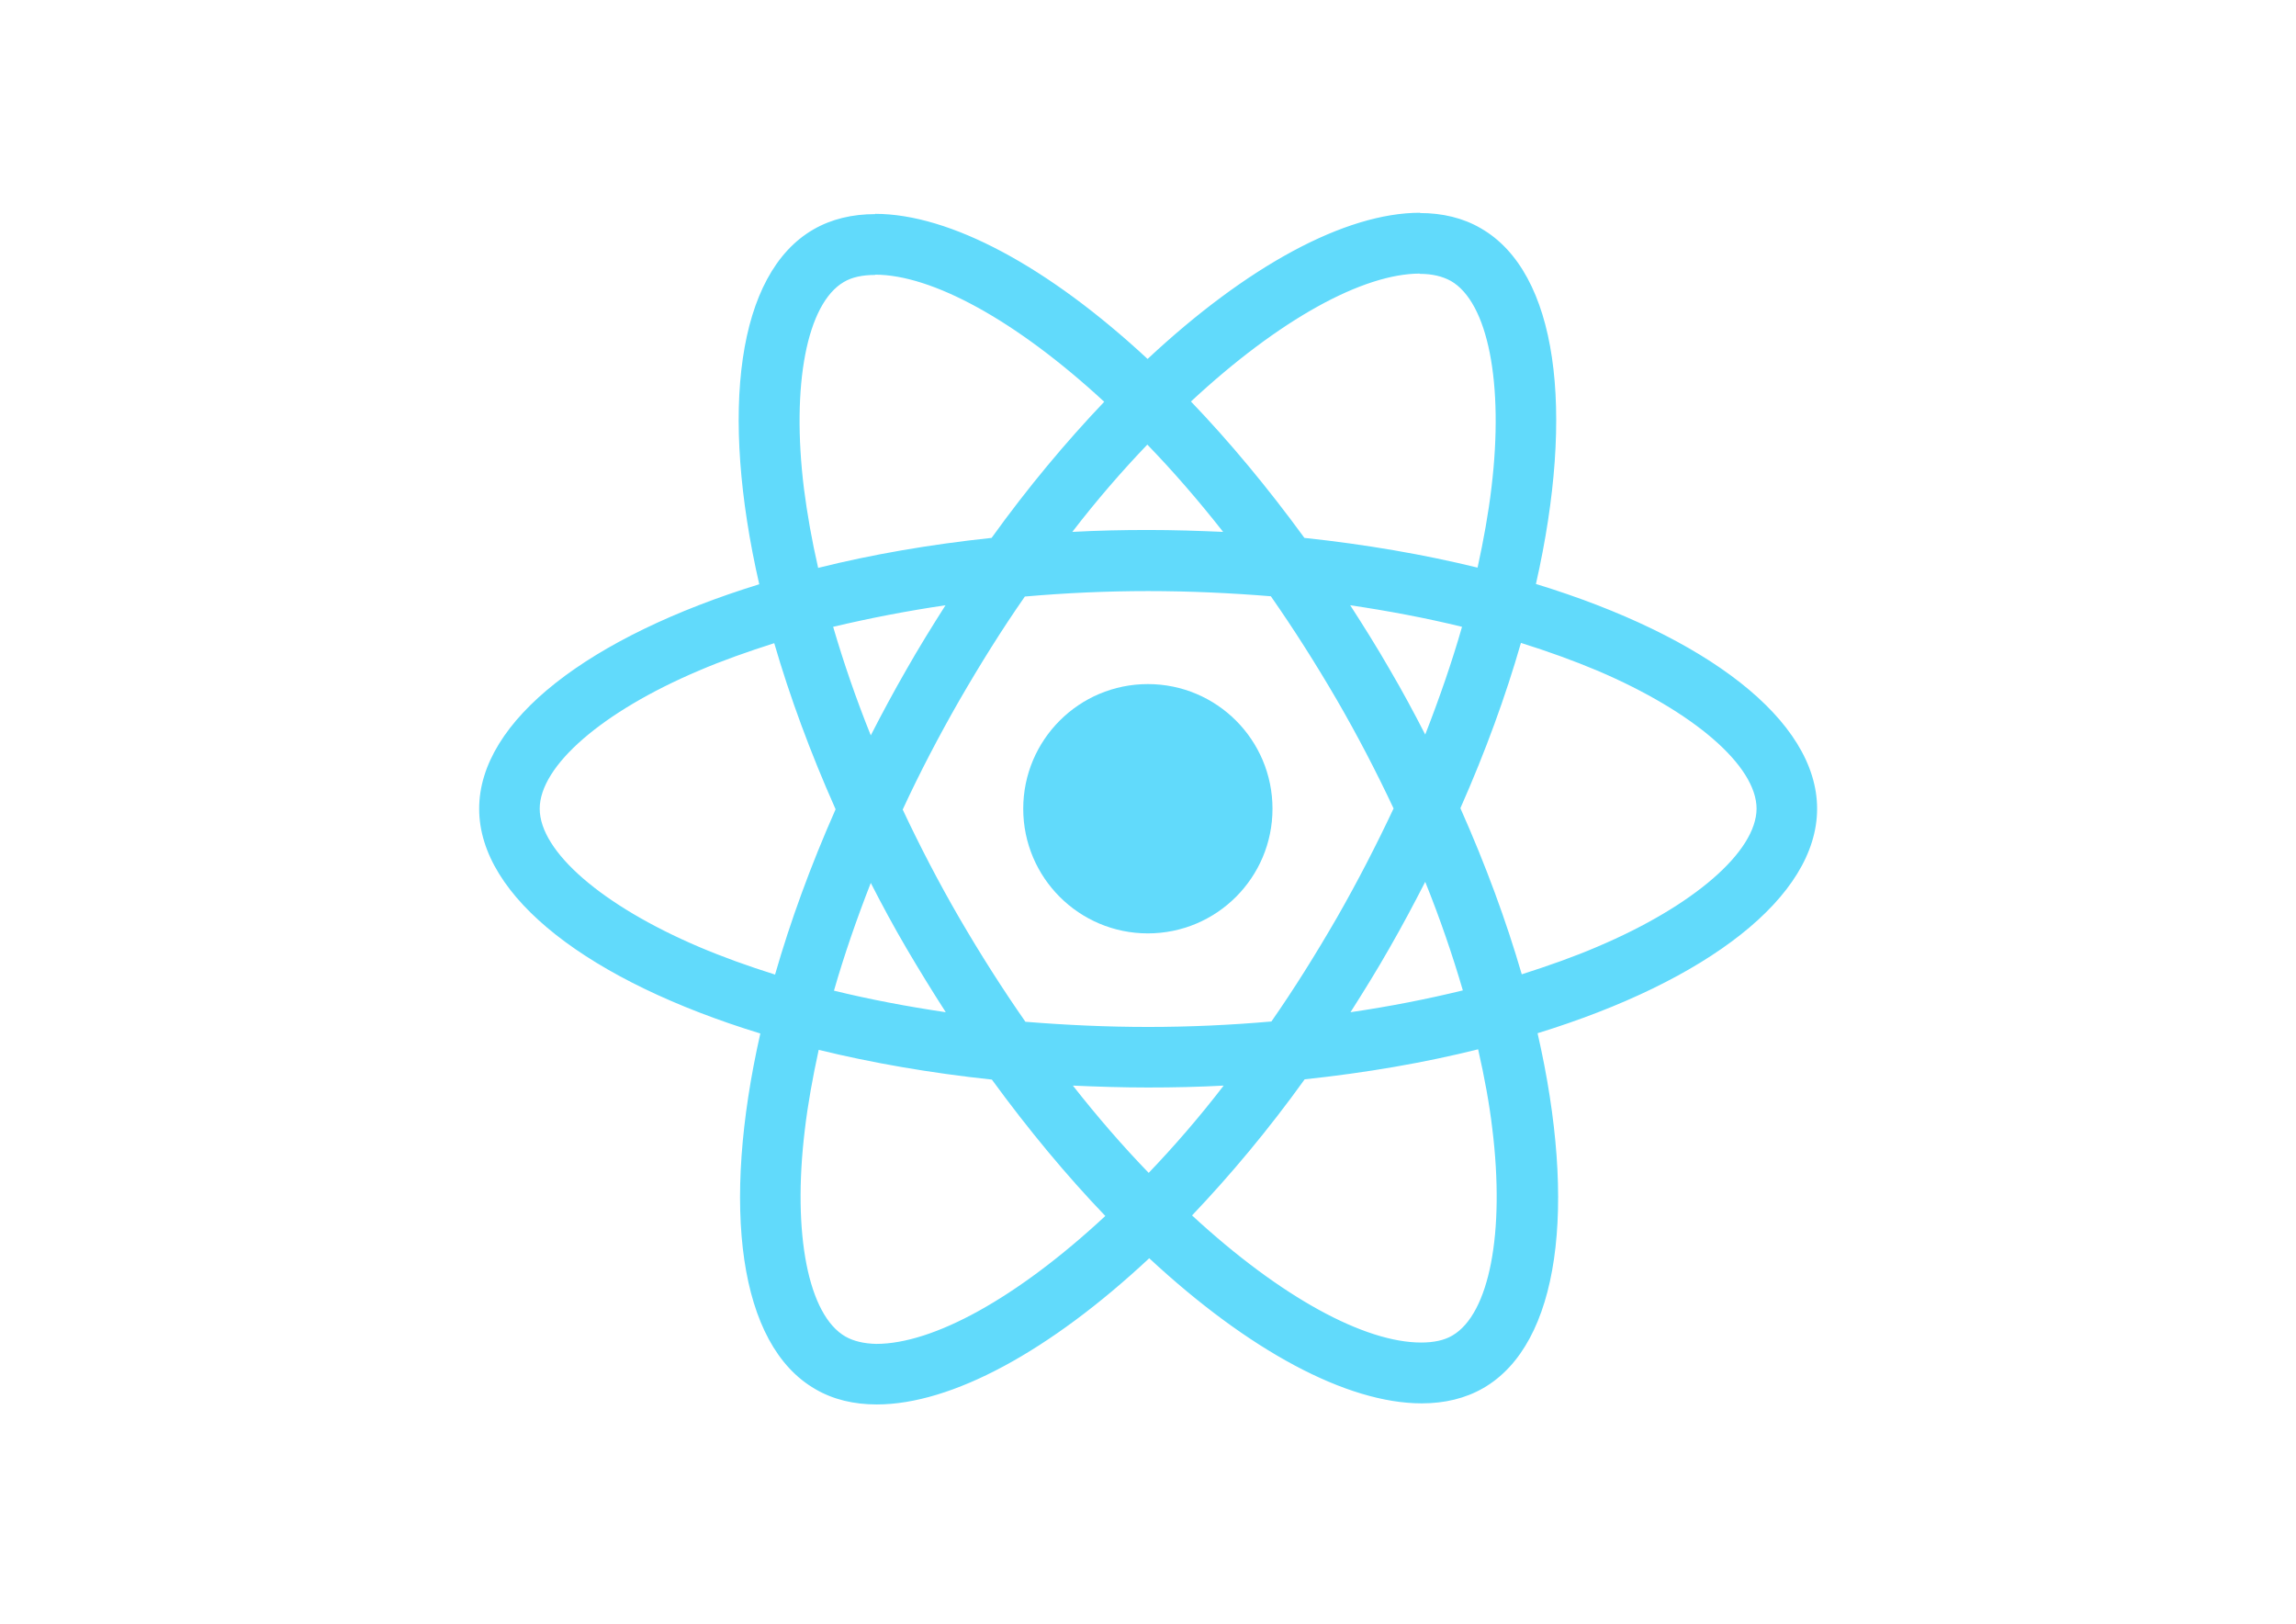
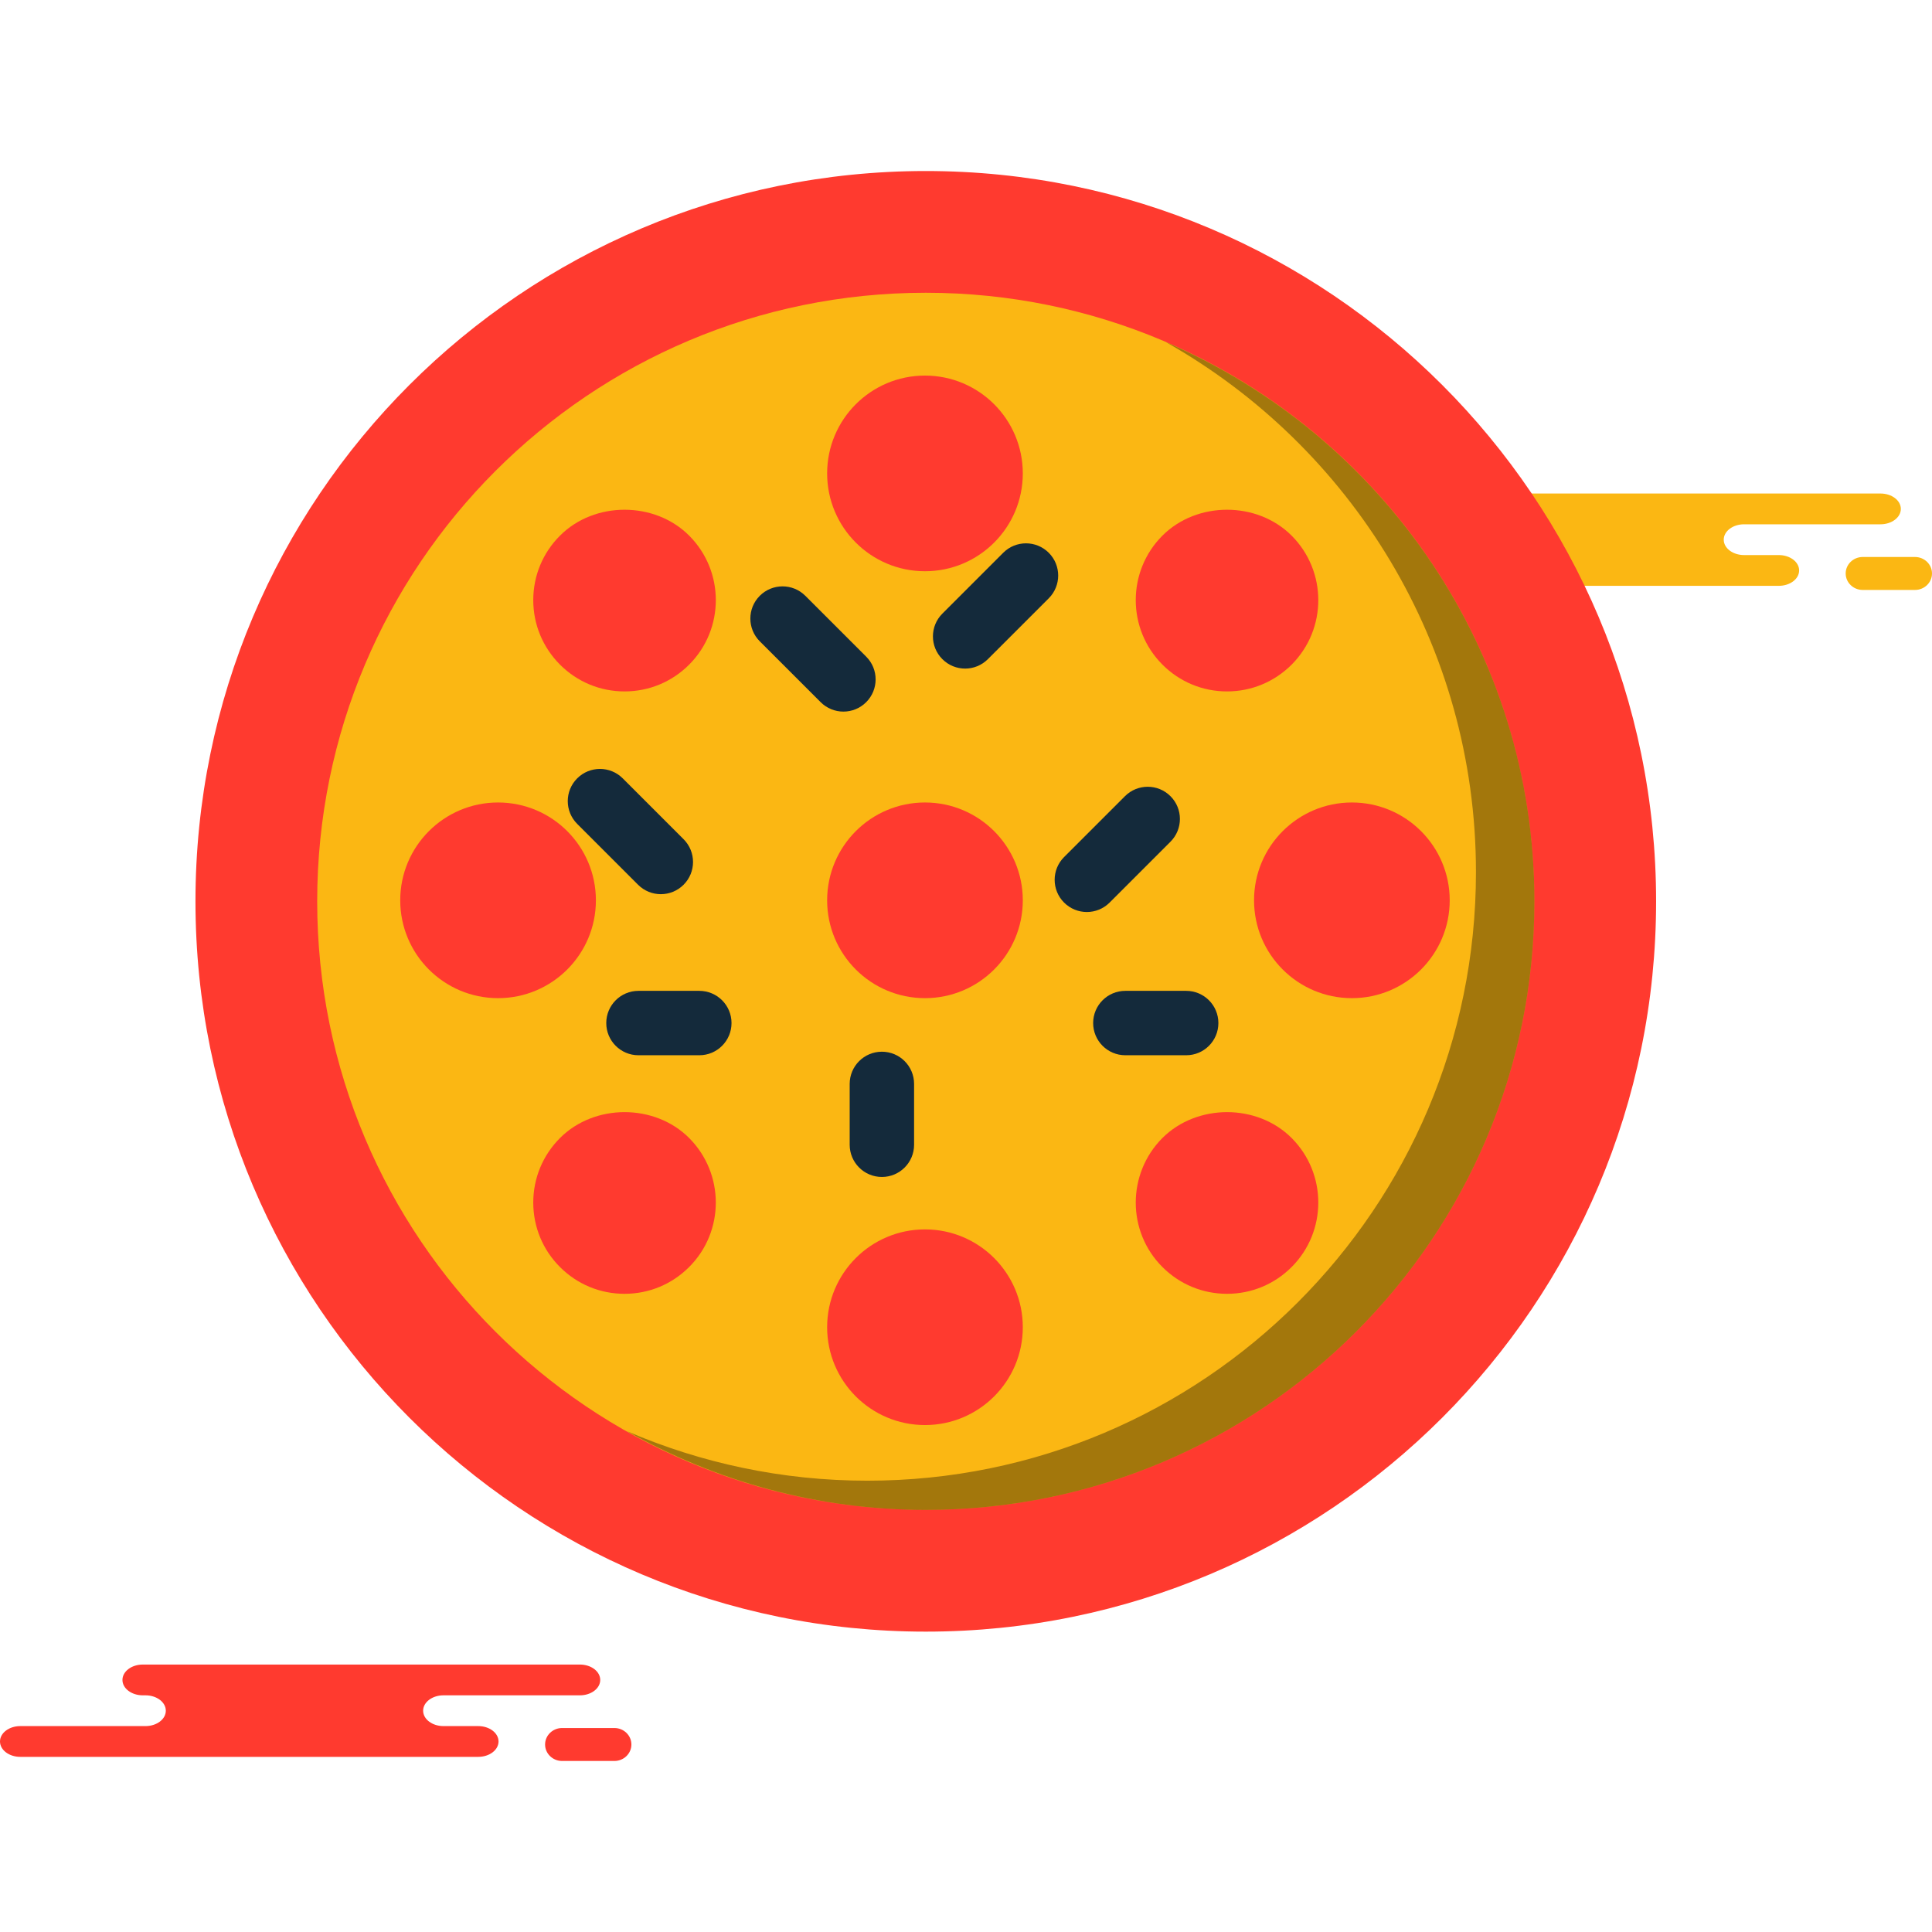
- <svg xmlns="http://www.w3.org/2000/svg" viewBox="0 0 841.9 595.3">
-   <g fill="#61DAFB">
-     <path d="M666.3 296.5c0-32.5-40.7-63.3-103.1-82.4 14.4-63.6 8-114.2-20.2-130.4-6.5-3.8-14.1-5.6-22.4-5.6v22.3c4.6 0 8.3.9 11.4 2.6 13.6 7.8 19.5 37.5 14.9 75.7-1.1 9.4-2.9 19.3-5.1 29.4-19.6-4.8-41-8.5-63.5-10.9-13.5-18.5-27.5-35.3-41.6-50 32.6-30.3 63.2-46.9 84-46.9V78c-27.5 0-63.5 19.6-99.9 53.6-36.4-33.8-72.4-53.2-99.9-53.2v22.3c20.7 0 51.4 16.5 84 46.6-14 14.7-28 31.4-41.3 49.9-22.6 2.4-44 6.1-63.6 11-2.3-10-4-19.7-5.2-29-4.7-38.2 1.1-67.9 14.6-75.8 3-1.8 6.9-2.6 11.5-2.6V78.5c-8.4 0-16 1.8-22.6 5.6-28.1 16.2-34.4 66.7-19.9 130.1-62.2 19.2-102.7 49.9-102.7 82.3 0 32.5 40.7 63.3 103.1 82.4-14.4 63.6-8 114.2 20.2 130.4 6.5 3.8 14.1 5.6 22.5 5.6 27.5 0 63.5-19.6 99.9-53.6 36.4 33.8 72.4 53.2 99.9 53.2 8.4 0 16-1.8 22.6-5.6 28.1-16.2 34.4-66.7 19.9-130.1 62-19.1 102.5-49.9 102.5-82.3zm-130.2-66.7c-3.7 12.9-8.3 26.2-13.5 39.5-4.1-8-8.4-16-13.1-24-4.6-8-9.5-15.8-14.4-23.4 14.2 2.1 27.9 4.7 41 7.9zm-45.8 106.5c-7.8 13.5-15.8 26.3-24.1 38.2-14.9 1.3-30 2-45.2 2-15.1 0-30.2-.7-45-1.9-8.3-11.9-16.4-24.6-24.2-38-7.6-13.1-14.5-26.4-20.8-39.8 6.2-13.4 13.2-26.8 20.7-39.9 7.8-13.5 15.8-26.3 24.1-38.2 14.9-1.3 30-2 45.2-2 15.1 0 30.2.7 45 1.9 8.3 11.9 16.4 24.6 24.2 38 7.6 13.1 14.5 26.4 20.8 39.8-6.3 13.4-13.2 26.8-20.7 39.9zm32.3-13c5.4 13.4 10 26.8 13.8 39.8-13.1 3.2-26.9 5.9-41.2 8 4.9-7.7 9.8-15.6 14.4-23.7 4.6-8 8.9-16.1 13-24.1zM421.2 430c-9.3-9.6-18.6-20.3-27.8-32 9 .4 18.2.7 27.5.7 9.4 0 18.7-.2 27.8-.7-9 11.7-18.3 22.4-27.5 32zm-74.4-58.9c-14.2-2.1-27.9-4.7-41-7.9 3.7-12.9 8.3-26.2 13.5-39.5 4.1 8 8.4 16 13.1 24 4.7 8 9.5 15.8 14.4 23.4zM420.7 163c9.3 9.6 18.6 20.3 27.8 32-9-.4-18.2-.7-27.5-.7-9.4 0-18.7.2-27.8.7 9-11.7 18.3-22.4 27.5-32zm-74 58.9c-4.9 7.7-9.8 15.6-14.4 23.7-4.6 8-8.9 16-13 24-5.4-13.4-10-26.8-13.8-39.8 13.1-3.1 26.9-5.8 41.2-7.9zm-90.5 125.2c-35.4-15.1-58.3-34.9-58.3-50.6 0-15.7 22.9-35.6 58.3-50.6 8.6-3.7 18-7 27.7-10.1 5.7 19.6 13.2 40 22.5 60.9-9.2 20.8-16.6 41.1-22.2 60.6-9.9-3.1-19.3-6.5-28-10.2zM310 490c-13.6-7.8-19.5-37.5-14.9-75.7 1.1-9.4 2.9-19.3 5.1-29.4 19.6 4.8 41 8.5 63.5 10.9 13.5 18.5 27.5 35.3 41.6 50-32.6 30.3-63.2 46.9-84 46.9-4.5-.1-8.3-1-11.3-2.7zm237.2-76.2c4.7 38.2-1.1 67.9-14.6 75.8-3 1.8-6.9 2.6-11.5 2.6-20.7 0-51.4-16.5-84-46.6 14-14.7 28-31.4 41.3-49.9 22.6-2.4 44-6.1 63.6-11 2.3 10.1 4.1 19.8 5.2 29.1zm38.5-66.7c-8.6 3.7-18 7-27.7 10.1-5.7-19.6-13.2-40-22.5-60.9 9.2-20.8 16.6-41.1 22.2-60.6 9.9 3.1 19.3 6.5 28.1 10.2 35.4 15.1 58.3 34.9 58.3 50.6-.1 15.7-23 35.6-58.4 50.6zM320.8 78.4z" />
-     <circle cx="420.9" cy="296.5" r="45.7" />
-     <path d="M520.5 78.1z" />
+ <svg xmlns="http://www.w3.org/2000/svg" version="1.1" id="Capa_1" x="0px" y="0px" viewBox="0 0 217.228 217.228" style="enable-background:new 0 0 217.228 217.228;" xml:space="preserve">
+   <g>
+     <g id="group-140svg">
+       <path id="path-1_46_" style="fill:#FF3A2F;" d="M22.6,187.157h-6.547c-1.261,0-2.285,0.774-2.285,1.73    c0,0.956,1.024,1.73,2.285,1.73h0.306c1.262,0,2.285,0.774,2.285,1.73c0,0.955-1.023,1.729-2.285,1.729H2.285    c-1.263,0-2.285,0.774-2.285,1.73c0,0.956,1.022,1.73,2.285,1.73h16.913h34.57c1.262,0,2.285-0.774,2.285-1.73    c0-0.956-1.023-1.73-2.285-1.73h-3.906c-1.263,0-2.286-0.774-2.286-1.729c0-0.956,1.023-1.73,2.286-1.73h15.341    c1.262,0,2.285-0.774,2.285-1.73c0-0.956-1.023-1.73-2.285-1.73h-1.146H22.6z" />
+       <path id="path-2_46_" style="fill:#FF3A2F;" d="M63.204,197.999c-1.058,0-1.916-0.829-1.916-1.854    c0-1.024,0.858-1.853,1.916-1.853h5.872c1.058,0,1.916,0.829,1.916,1.853c0,1.025-0.858,1.854-1.916,1.854H63.204z" />
+       <path id="path-3_46_" style="fill:#FBB713;" d="M168.836,55.49h-6.547c-1.262,0-2.286,0.774-2.286,1.73    c0,0.955,1.024,1.73,2.286,1.73h0.305c1.262,0,2.286,0.775,2.286,1.731c0,0.954-1.024,1.729-2.286,1.729H148.52    c-1.262,0-2.286,0.775-2.286,1.729c0,0.957,1.024,1.73,2.286,1.73h16.913h34.57c1.262,0,2.286-0.773,2.286-1.73    c0-0.954-1.024-1.729-2.286-1.729h-3.906c-1.262,0-2.285-0.775-2.285-1.729c0-0.956,1.023-1.731,2.285-1.731h15.341    c1.262,0,2.286-0.775,2.286-1.73c0-0.956-1.024-1.73-2.286-1.73h-1.145H168.836z" />
+       <path id="path-4_46_" style="fill:#FBB713;" d="M209.44,66.332c-1.059,0-1.917-0.829-1.917-1.853c0-1.025,0.858-1.853,1.917-1.853    h5.872c1.058,0,1.916,0.828,1.916,1.853c0,1.024-0.858,1.853-1.916,1.853H209.44z" />
+       <path id="path-5_46_" style="fill:#FF3A2F;" d="M104.093,19.229c-45.348,0-82.115,36.768-82.115,82.114    s36.767,82.112,82.115,82.112c45.347,0,82.114-36.766,82.114-82.112S149.44,19.229,104.093,19.229L104.093,19.229z" />
+       <path id="path-6_45_" style="fill:#FBB713;" d="M104.093,32.916c-37.796,0-68.429,30.632-68.429,68.427    c0,37.794,30.633,68.426,68.429,68.426c37.79,0,68.429-30.632,68.429-68.426C172.522,63.548,141.883,32.916,104.093,32.916    L104.093,32.916z" />
+       <path id="path-7_44_" style="opacity:0.35;enable-background:new    ;" d="M131.096,38.471    c20.793,11.74,34.856,34.004,34.856,59.586c0,37.795-30.639,68.428-68.428,68.428c-9.595,0-18.72-1.991-27.008-5.555    c9.925,5.604,21.365,8.839,33.577,8.839c37.79,0,68.429-30.632,68.429-68.426C172.522,73.141,155.455,48.946,131.096,38.471z" />
+       <circle id="circle-1_4_" style="fill:#FF3A2F;" cx="104.001" cy="53.229" r="11" />
+       <circle id="circle-2_3_" style="fill:#FF3A2F;" cx="104.001" cy="149.229" r="11" />
+       <circle id="circle-3" style="fill:#FF3A2F;" cx="56.001" cy="101.229" r="11" />
+       <circle id="circle-4" style="fill:#FF3A2F;" cx="152.001" cy="101.229" r="11" />
+       <path id="path-8_33_" style="fill:#FF3A2F;" d="M70.226,77.741c-2.74,0-5.319-1.069-7.258-3.008    c-1.941-1.945-3.01-4.523-3.01-7.263c0.004-2.74,1.072-5.318,3.014-7.251c3.868-3.875,10.635-3.875,14.511,0    c4.003,4.004,4.003,10.512,0,14.514C75.545,76.672,72.965,77.741,70.226,77.741z" />
+       <path id="path-9_28_" style="fill:#FF3A2F;" d="M137.963,145.472c-2.74,0-5.319-1.068-7.26-3.007    c-4-3.989-4.003-10.498-0.004-14.514c3.896-3.875,10.648-3.875,14.524,0c4.003,4.003,4.003,10.511,0,14.514    C143.282,144.404,140.706,145.472,137.963,145.472z" />
+       <path id="path-10_25_" style="fill:#FF3A2F;" d="M70.222,145.472c-2.743,0-5.319-1.068-7.257-3.007    c-1.935-1.931-3.003-4.511-3.007-7.249c0-2.741,1.069-5.32,3.01-7.265c3.876-3.875,10.639-3.875,14.515,0    c4.003,4.016,3.999,10.525-0.004,14.514C75.541,144.404,72.965,145.472,70.222,145.472z" />
+       <path id="path-11_19_" style="fill:#FF3A2F;" d="M137.963,77.741c-2.74,0-5.317-1.069-7.257-3.008    c-4.006-4.002-4.006-10.51-0.003-14.514c3.888-3.875,10.635-3.875,14.517,0c4.006,4.004,4.006,10.512,0.003,14.514    C143.279,76.672,140.703,77.741,137.963,77.741z" />
+       <circle id="circle-5" style="fill:#FF3A2F;" cx="104.001" cy="101.229" r="11" />
+       <path id="path-12_15_" style="fill:#142A3B;" d="M94.831,80.01c-0.926,0-1.853-0.354-2.559-1.06l-6.844-6.842    c-1.414-1.411-1.414-3.705,0-5.119c1.415-1.413,3.706-1.413,5.12,0l6.843,6.841c1.415,1.411,1.415,3.704,0,5.12    C96.684,79.656,95.758,80.01,94.831,80.01z" />
+       <path id="path-13_13_" style="fill:#142A3B;" d="M108.516,75.174c-0.926,0-1.853-0.354-2.559-1.061    c-1.415-1.414-1.415-3.705,0-5.12l6.842-6.841c1.414-1.415,3.705-1.415,5.12,0c1.414,1.413,1.414,3.705,0,5.119l-6.844,6.842    C110.368,74.82,109.442,75.174,108.516,75.174z" />
+       <path id="path-14_11_" style="fill:#142A3B;" d="M74.301,100.539c-0.926,0-1.852-0.354-2.559-1.061l-6.844-6.843    c-1.414-1.414-1.414-3.705,0-5.119c1.415-1.414,3.706-1.414,5.12,0l6.843,6.843c1.415,1.415,1.415,3.705,0,5.119    C76.154,100.185,75.228,100.539,74.301,100.539z" />
+       <path id="path-15_10_" style="fill:#142A3B;" d="M78.629,118.649h-6.843c-1.999,0-3.62-1.622-3.62-3.621    c0-2.001,1.621-3.62,3.62-3.62h6.843c2,0,3.621,1.619,3.621,3.62C82.25,117.027,80.629,118.649,78.629,118.649z" />
+       <path id="path-16_8_" style="fill:#142A3B;" d="M99.157,132.334c-1.999,0-3.621-1.621-3.621-3.621v-6.842    c0-1.999,1.622-3.62,3.621-3.62c2,0,3.62,1.621,3.62,3.62v6.842C102.777,130.713,101.157,132.334,99.157,132.334z" />
+       <path id="path-17_6_" style="fill:#142A3B;" d="M133.371,118.649h-6.841c-2,0-3.62-1.622-3.62-3.621c0-2.001,1.62-3.62,3.62-3.62    h6.841c2,0,3.62,1.619,3.62,3.62C136.991,117.027,135.371,118.649,133.371,118.649z" />
+       <path id="path-18_5_" style="fill:#142A3B;" d="M122.202,102.544c-0.926,0-1.852-0.354-2.56-1.061    c-1.414-1.414-1.414-3.705,0-5.119l6.844-6.842c1.414-1.415,3.705-1.415,5.119,0c1.415,1.413,1.415,3.705,0,5.118l-6.843,6.843    C124.055,102.19,123.129,102.544,122.202,102.544z" />
+     </g>
  </g>
+   <g>
+ </g>
+   <g>
+ </g>
+   <g>
+ </g>
+   <g>
+ </g>
+   <g>
+ </g>
+   <g>
+ </g>
+   <g>
+ </g>
+   <g>
+ </g>
+   <g>
+ </g>
+   <g>
+ </g>
+   <g>
+ </g>
+   <g>
+ </g>
+   <g>
+ </g>
+   <g>
+ </g>
+   <g>
+ </g>
</svg>
